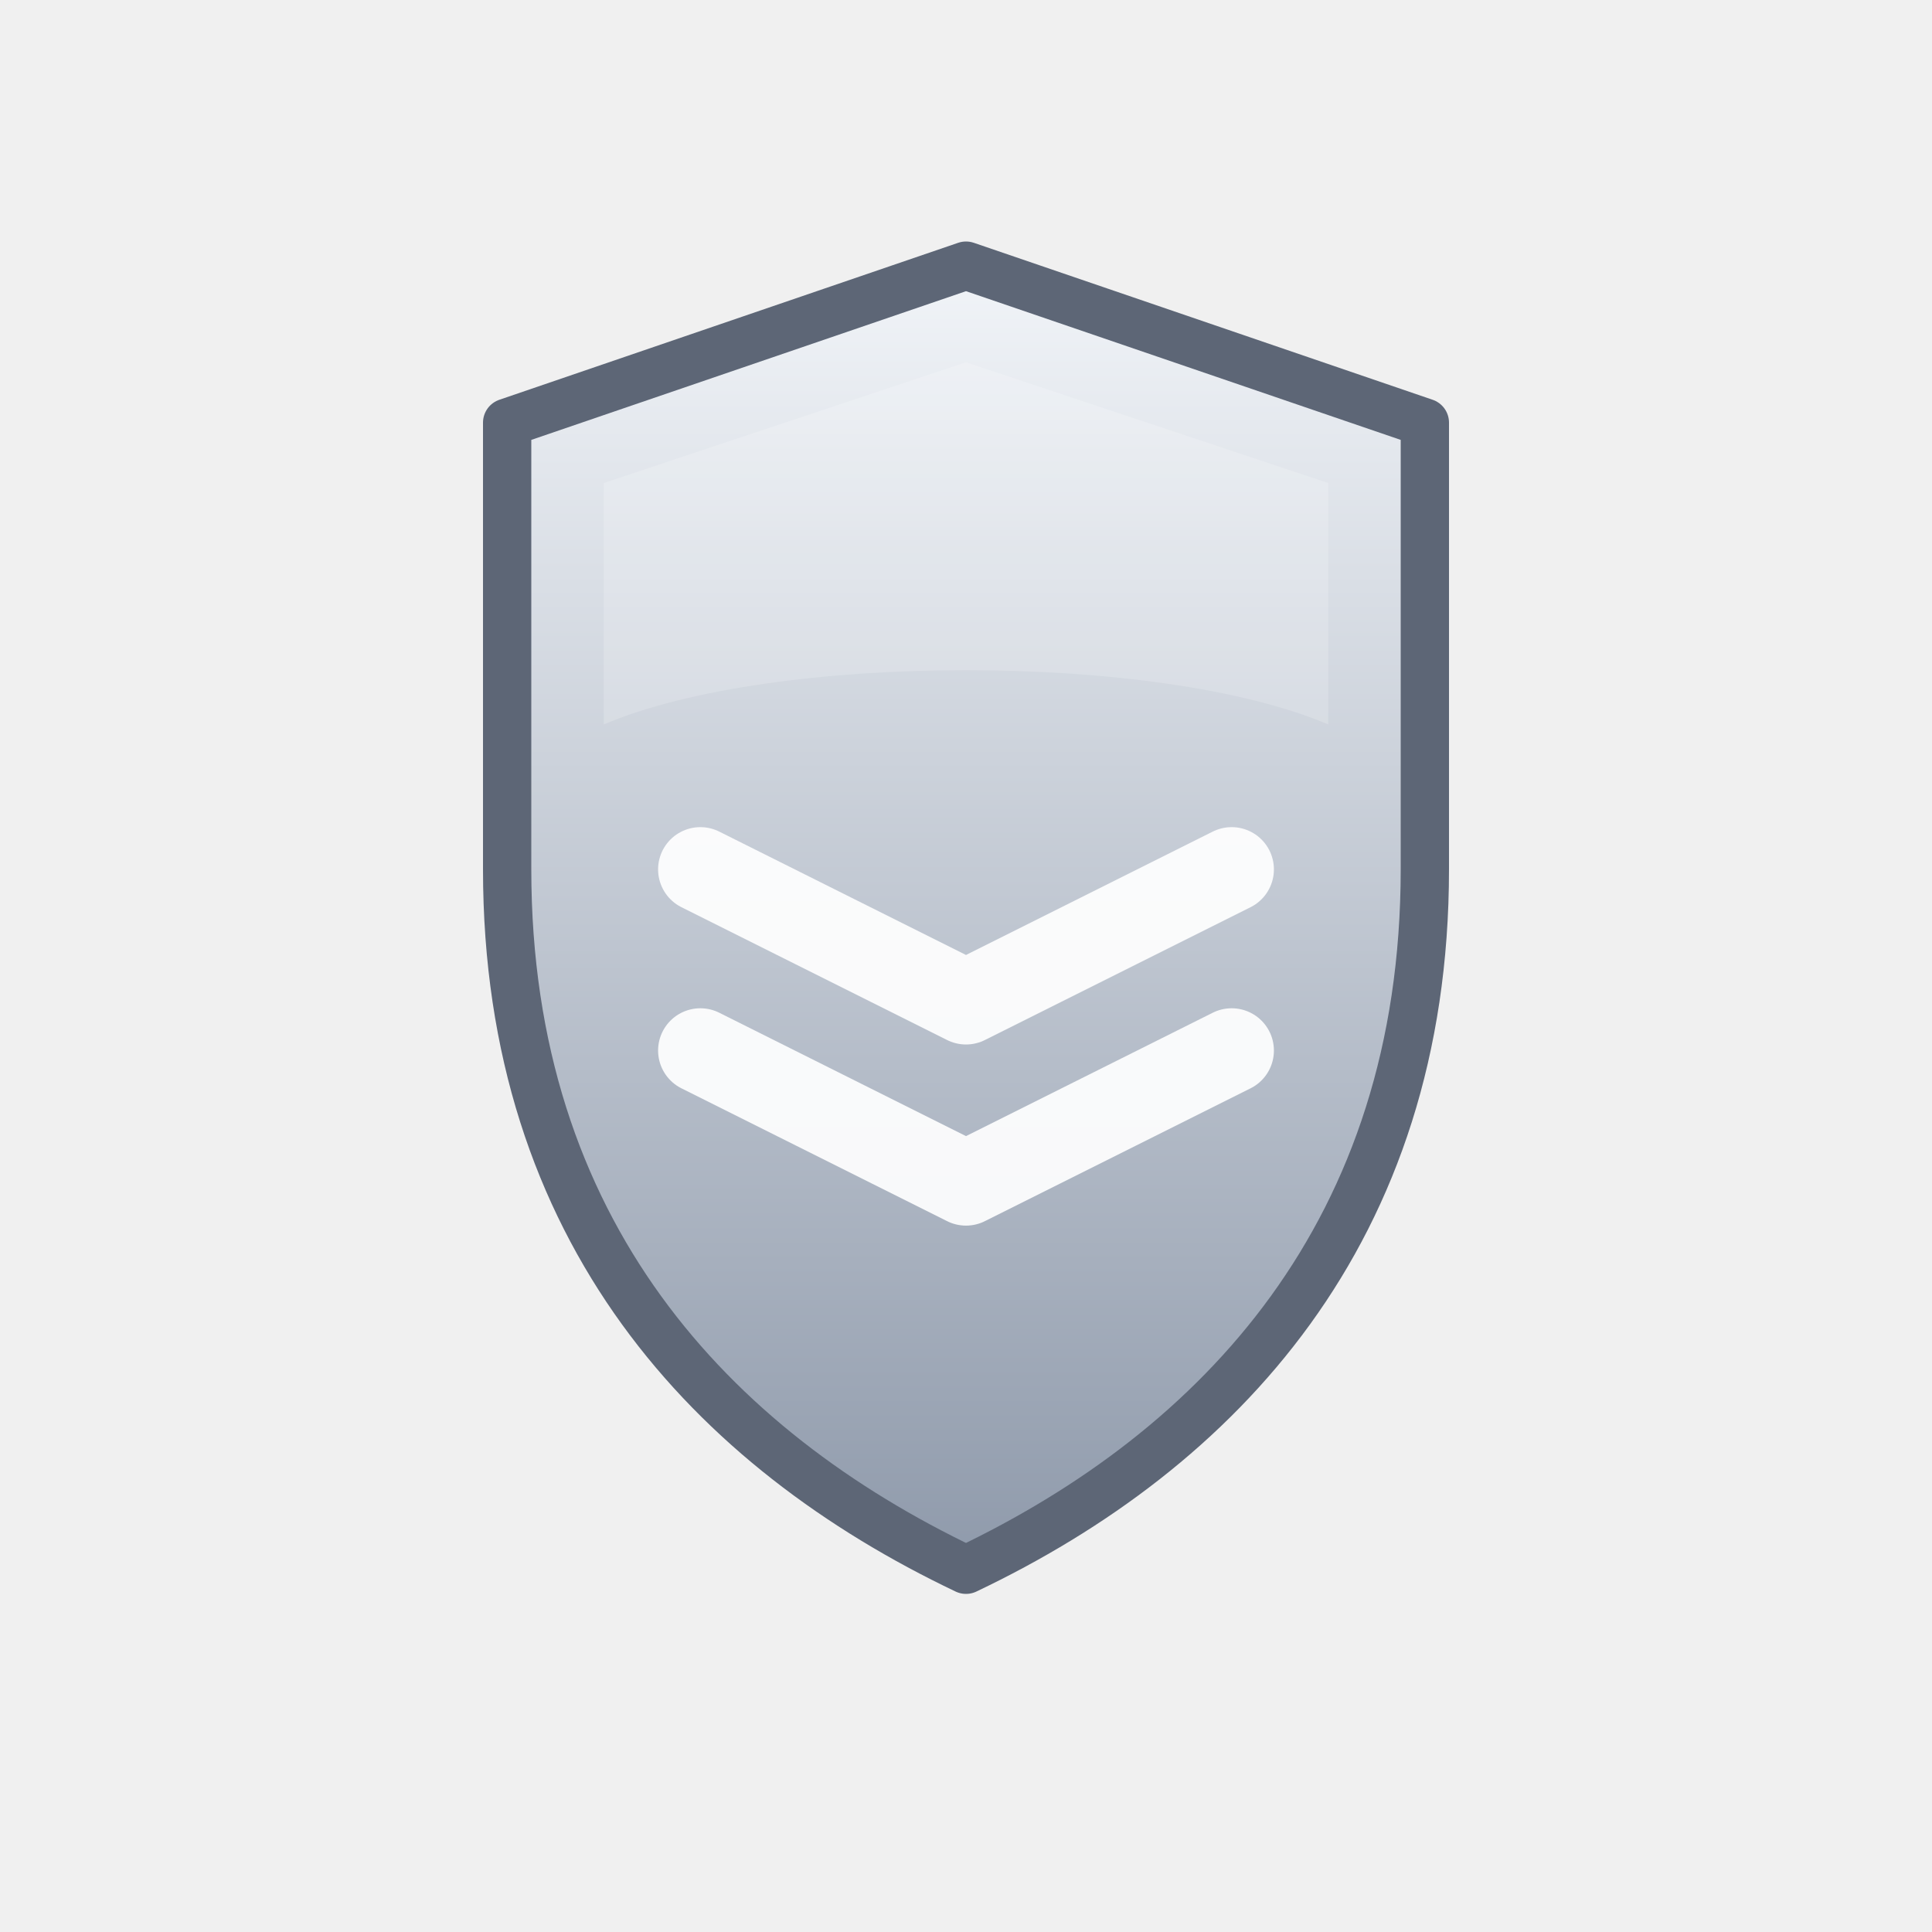
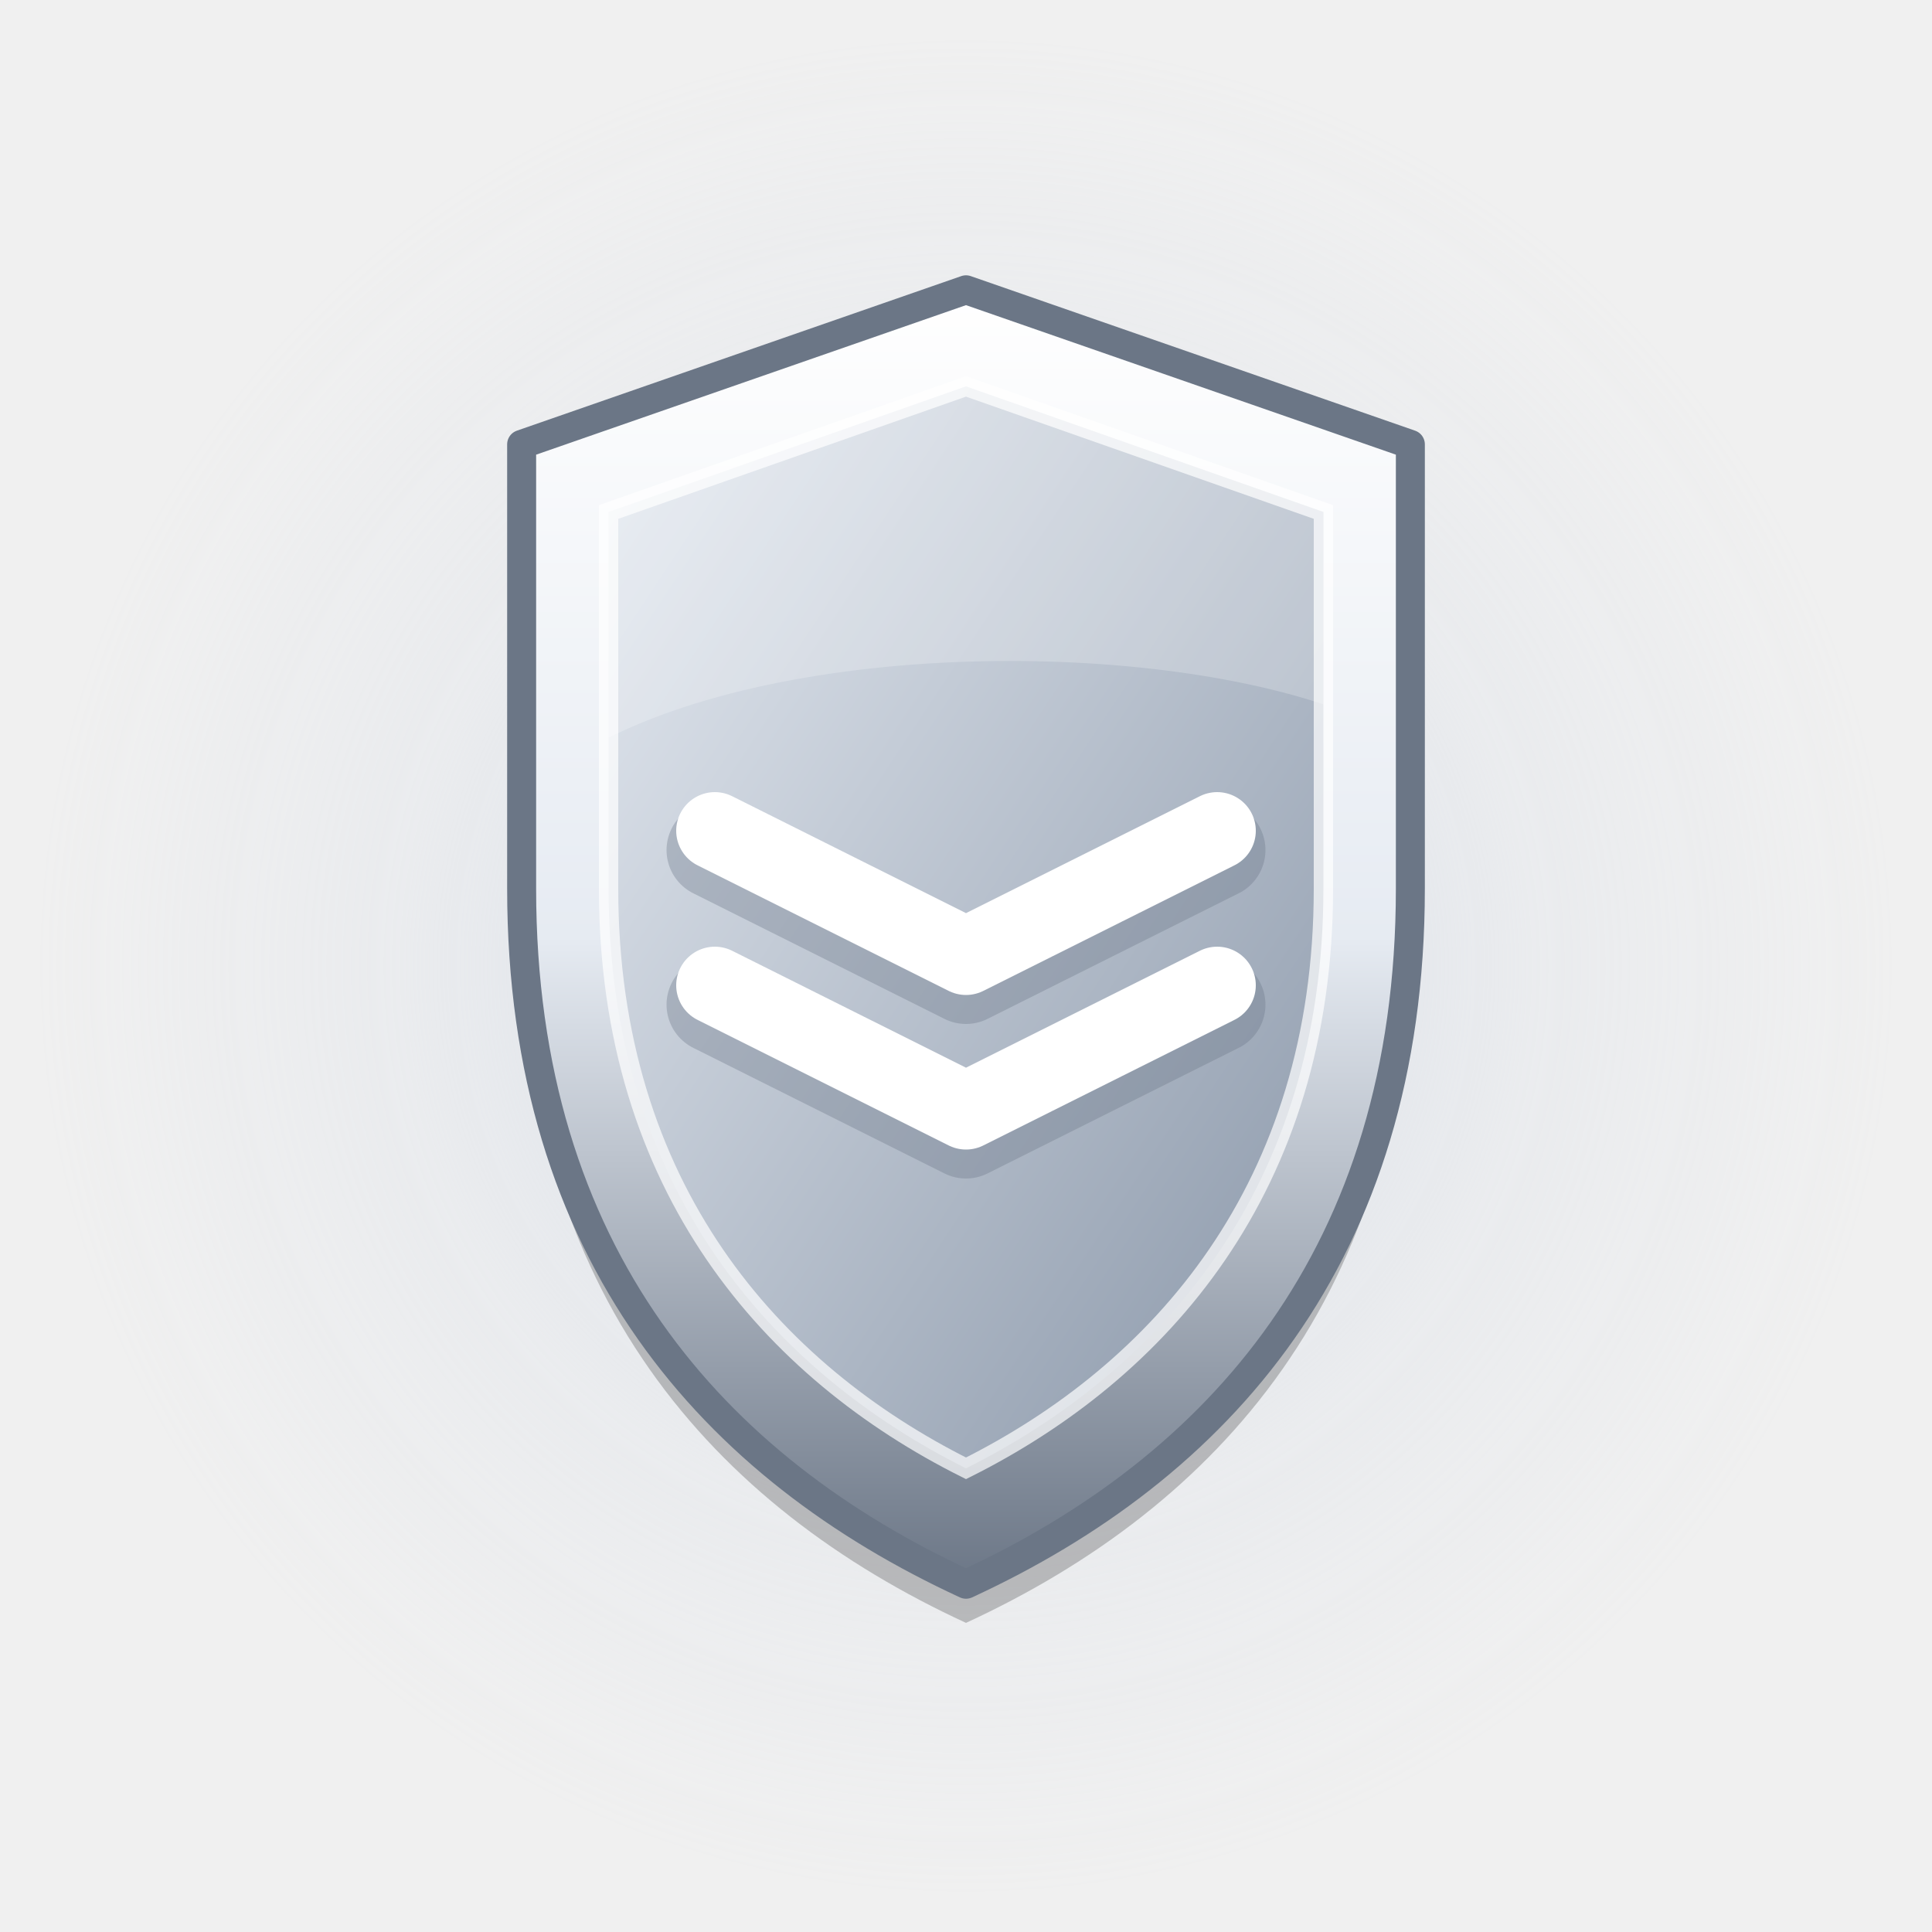
- <svg xmlns="http://www.w3.org/2000/svg" viewBox="0 0 160 160" width="160" height="160" role="img" aria-label="Rango plata">
+ <svg xmlns="http://www.w3.org/2000/svg" viewBox="0 0 200 200" width="200" height="200" role="img" aria-label="Rango plata">
+   <style>.tw{animation:tw 2.4s ease-in-out infinite;transform-box:fill-box}@keyframes tw{0%,100%{opacity:.15;transform:scale(.55)}50%{opacity:1;transform:scale(1)}}.shine{animation:sh 3.6s ease-in-out infinite}@keyframes sh{0%{transform:translateX(-150px)}55%,100%{transform:translateX(150px)}}.rays{animation:rot 18s linear infinite;transform-origin:100px 100px}@keyframes rot{to{transform:rotate(360deg)}}.aura{animation:pulse 2.8s ease-in-out infinite;transform-origin:100px 100px}@keyframes pulse{0%,100%{opacity:.75;transform:scale(.94)}50%{opacity:1;transform:scale(1.04)}}@media (prefers-reduced-motion:reduce){.tw,.shine,.rays,.aura{animation:none}}</style>
  <defs>
-     <linearGradient id="g_plata" x1="0" y1="0" x2="0" y2="1">
-       <stop offset="0" stop-color="#f1f4f8" />
-       <stop offset="1" stop-color="#8f9aab" />
+     <linearGradient id="plata_rim" x1="0" y1="0" x2="0" y2="1">
+       <stop offset="0" stop-color="#ffffff" />
+       <stop offset="0.5" stop-color="#e6ebf2" />
+       <stop offset="1" stop-color="#6b7686" />
    </linearGradient>
+     <linearGradient id="plata_field" x1="0" y1="0" x2="1" y2="1">
+       <stop offset="0" stop-color="#e6ebf2" />
+       <stop offset="1" stop-color="#8996a8" />
+     </linearGradient>
+     <linearGradient id="plata_wing" x1="0" y1="0" x2="0" y2="1">
+       <stop offset="0" stop-color="#ffffff" />
+       <stop offset="1" stop-color="#8996a8" />
+     </linearGradient>
+     <clipPath id="plata_clip">
+       <path d="M100 40 L137 53 V92 C137 123 120 142 100 152 C80 142 63 123 63 92 V53 Z" />
+     </clipPath>
+     <linearGradient id="plata_shine" x1="0" y1="0" x2="1" y2="0">
+       <stop offset="0" stop-color="#fff" stop-opacity="0" />
+       <stop offset="0.5" stop-color="#fff" stop-opacity="0.75" />
+       <stop offset="1" stop-color="#fff" stop-opacity="0" />
+     </linearGradient>
+     <linearGradient id="plata_gem" x1="0" y1="0" x2="0" y2="1">
+       <stop offset="0" stop-color="#ffffff" />
+       <stop offset="0.45" stop-color="#e6ebf2" />
+       <stop offset="1" stop-color="#6b7686" />
+     </linearGradient>
+     <linearGradient id="plata_gold" x1="0" y1="0" x2="0" y2="1">
+       <stop offset="0" stop-color="#fff6cc" />
+       <stop offset="1" stop-color="#d49a0a" />
+     </linearGradient>
+     <radialGradient id="plata_aura">
+       <stop offset="0" stop-color="#cfd8e6" stop-opacity="0.75" />
+       <stop offset="0.6" stop-color="#cfd8e6" stop-opacity="0.18" />
+       <stop offset="1" stop-color="#cfd8e6" stop-opacity="0" />
+     </radialGradient>
  </defs>
-   <path d="M80 22 L118 35 V72 C118 102 101 120 80 130 C59 120 42 102 42 72 V35 Z" fill="url(#g_plata)" stroke="#5d6676" stroke-width="4" stroke-linejoin="round" />
-   <path d="M80 30 L110 40 V60 C96 54 64 54 50 60 V40 Z" fill="#ffffff" opacity="0.18" />
-   <path d="M58 72 L80 83 L102 72" fill="none" stroke="#ffffff" stroke-width="7" stroke-linecap="round" stroke-linejoin="round" opacity="0.92" />
-   <path d="M58 87 L80 98 L102 87" fill="none" stroke="#ffffff" stroke-width="7" stroke-linecap="round" stroke-linejoin="round" opacity="0.92" />
+   <circle class="aura" cx="100" cy="100" r="96" fill="url(#plata_aura)" />
+   <path d="M100 30 L146 46 V92 C146 130 126 152 100 164 C74 152 54 130 54 92 V46 Z" transform="translate(0 4)" fill="#000" opacity="0.22" />
+   <path d="M100 30 L146 46 V92 C146 130 126 152 100 164 C74 152 54 130 54 92 V46 Z" fill="url(#plata_rim)" stroke="#6b7686" stroke-width="3" stroke-linejoin="round" />
+   <path d="M100 40 L137 53 V92 C137 123 120 142 100 152 C80 142 63 123 63 92 V53 Z" fill="url(#plata_field)" stroke="#ffffff" stroke-width="2" stroke-opacity="0.7" />
+   <g clip-path="url(#plata_clip)">
+     <path d="M60 40 L140 40 L140 74 C120 66 80 66 60 78 Z" fill="#fff" opacity="0.22" />
+   </g>
+   <path d="M74 86 L100 99 L126 86" fill="none" stroke="#6b7686" stroke-width="10" stroke-linecap="round" stroke-linejoin="round" opacity="0.35" transform="translate(0 2)" />
+   <path d="M74 86 L100 99 L126 86" fill="none" stroke="#ffffff" stroke-width="8" stroke-linecap="round" stroke-linejoin="round" />
+   <path d="M74 102 L100 115 L126 102" fill="none" stroke="#6b7686" stroke-width="10" stroke-linecap="round" stroke-linejoin="round" opacity="0.35" transform="translate(0 2)" />
+   <path d="M74 102 L100 115 L126 102" fill="none" stroke="#ffffff" stroke-width="8" stroke-linecap="round" stroke-linejoin="round" />
</svg>
